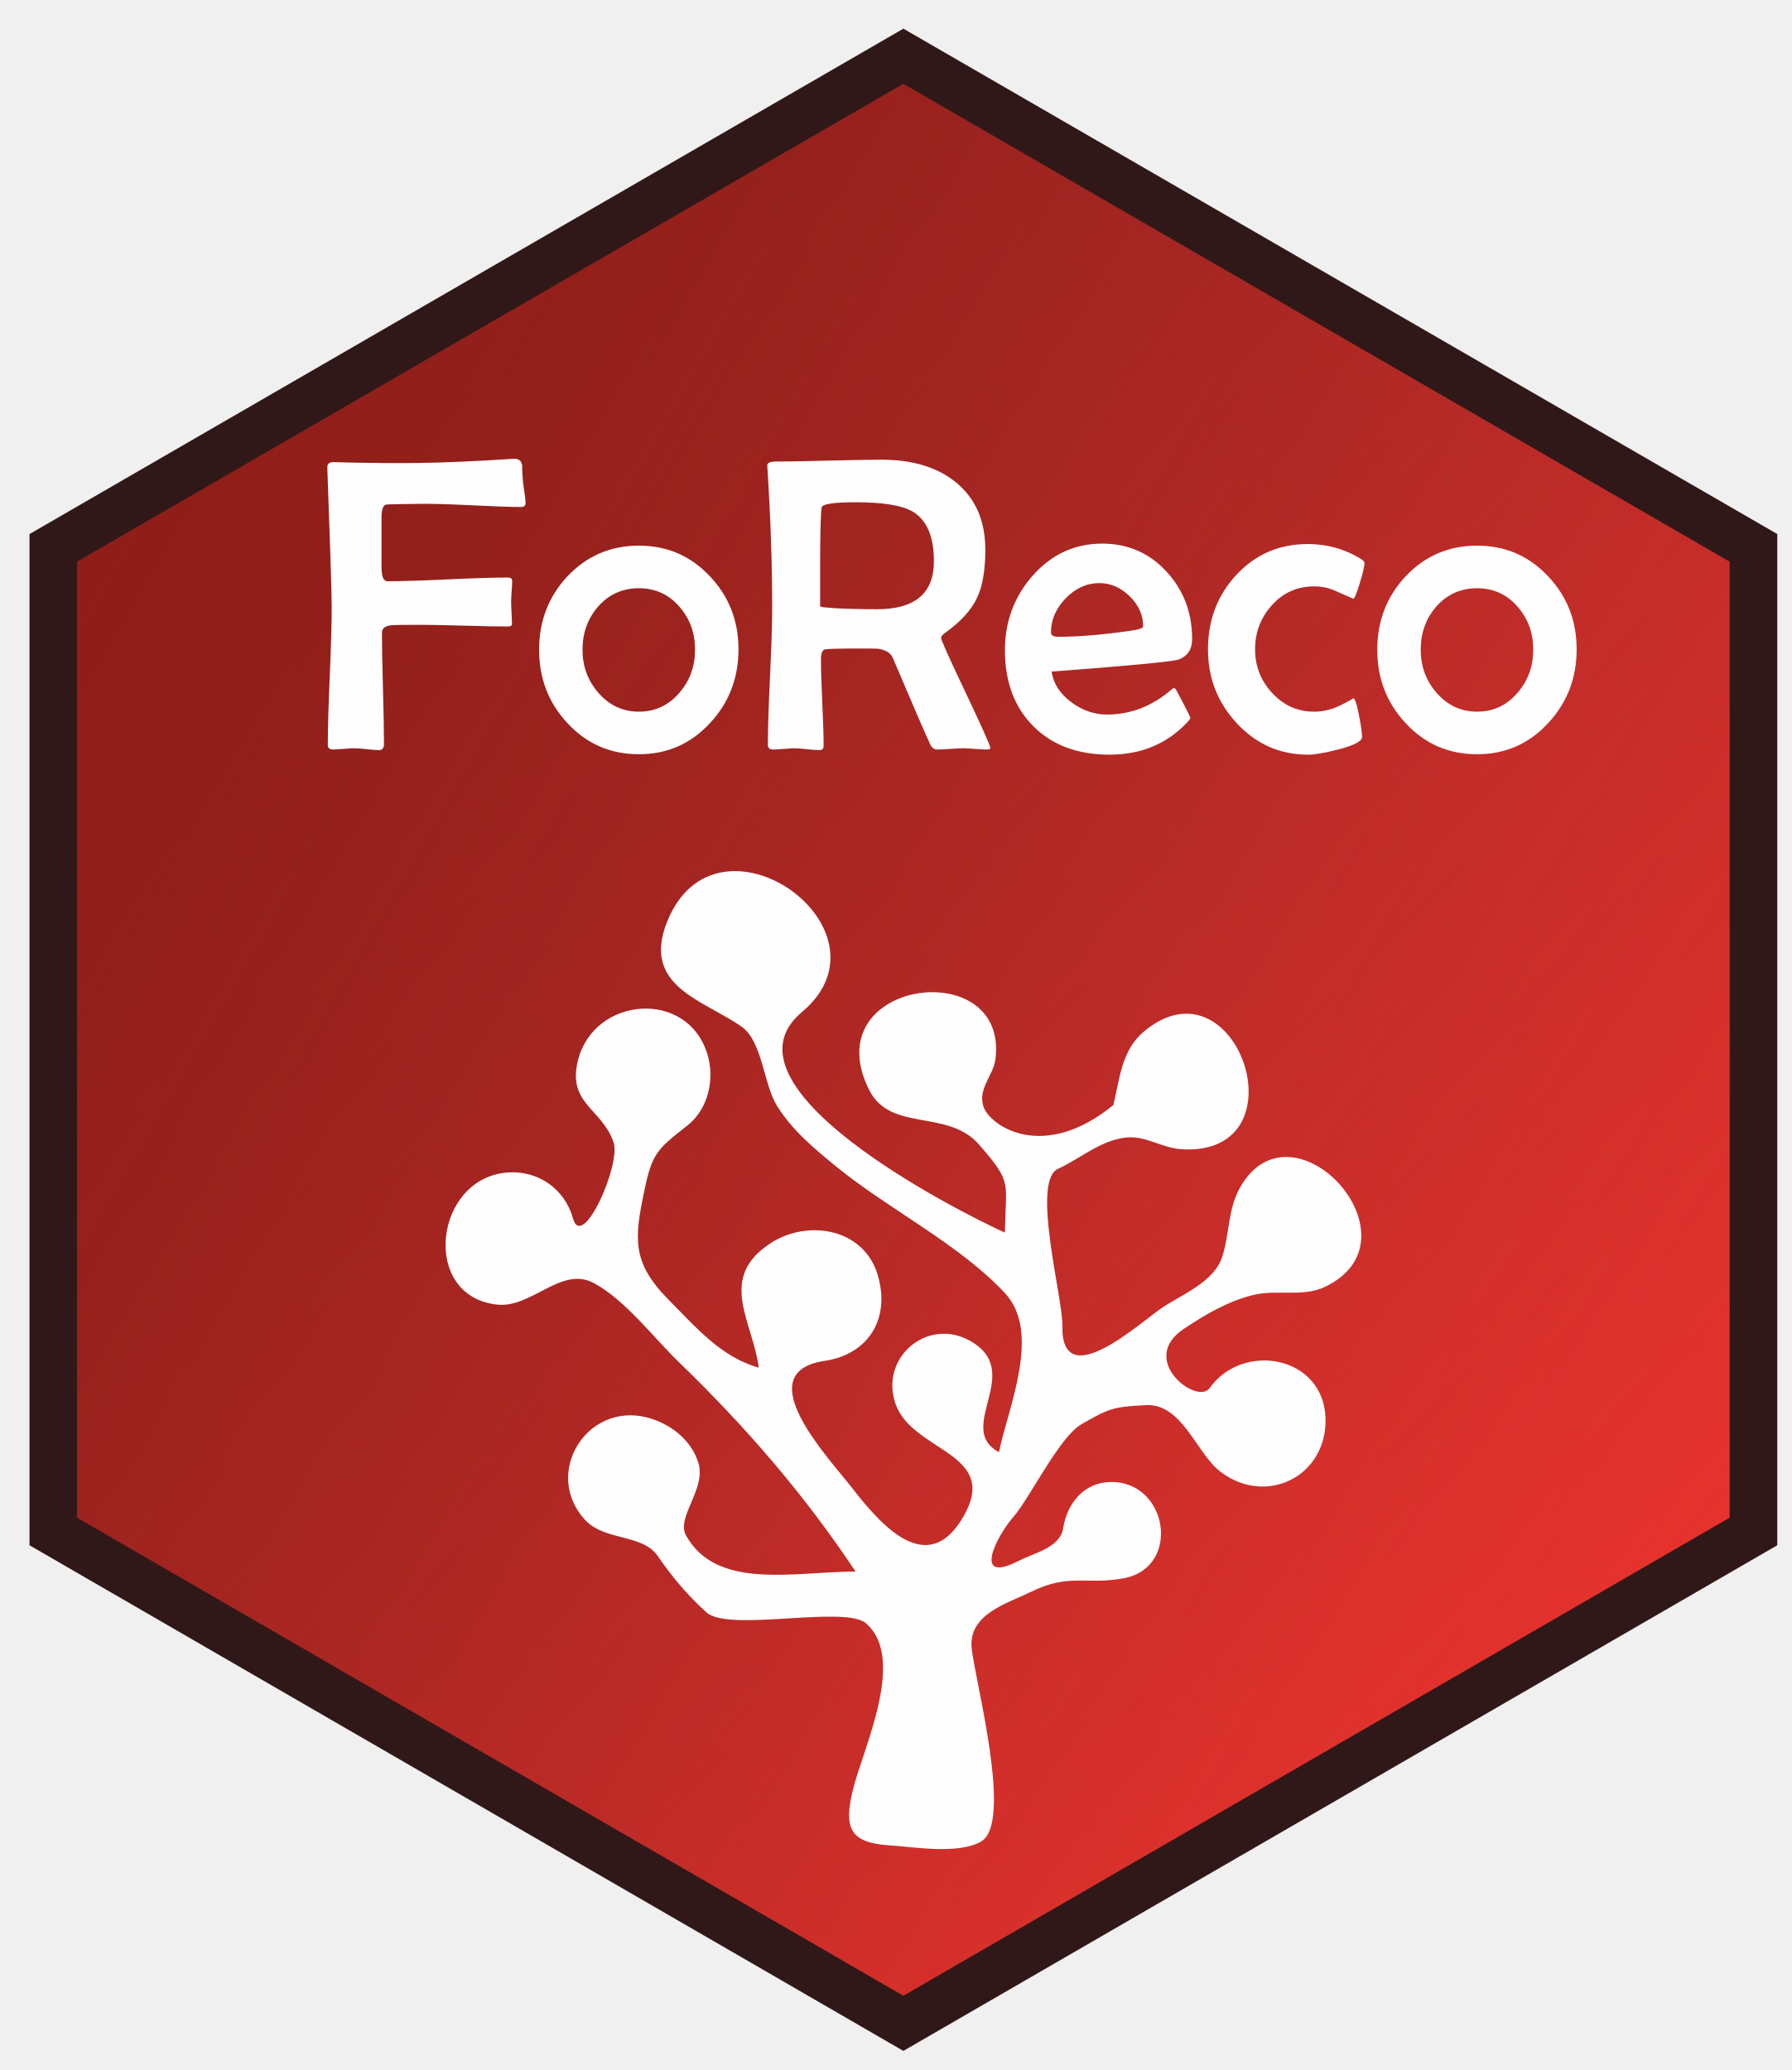
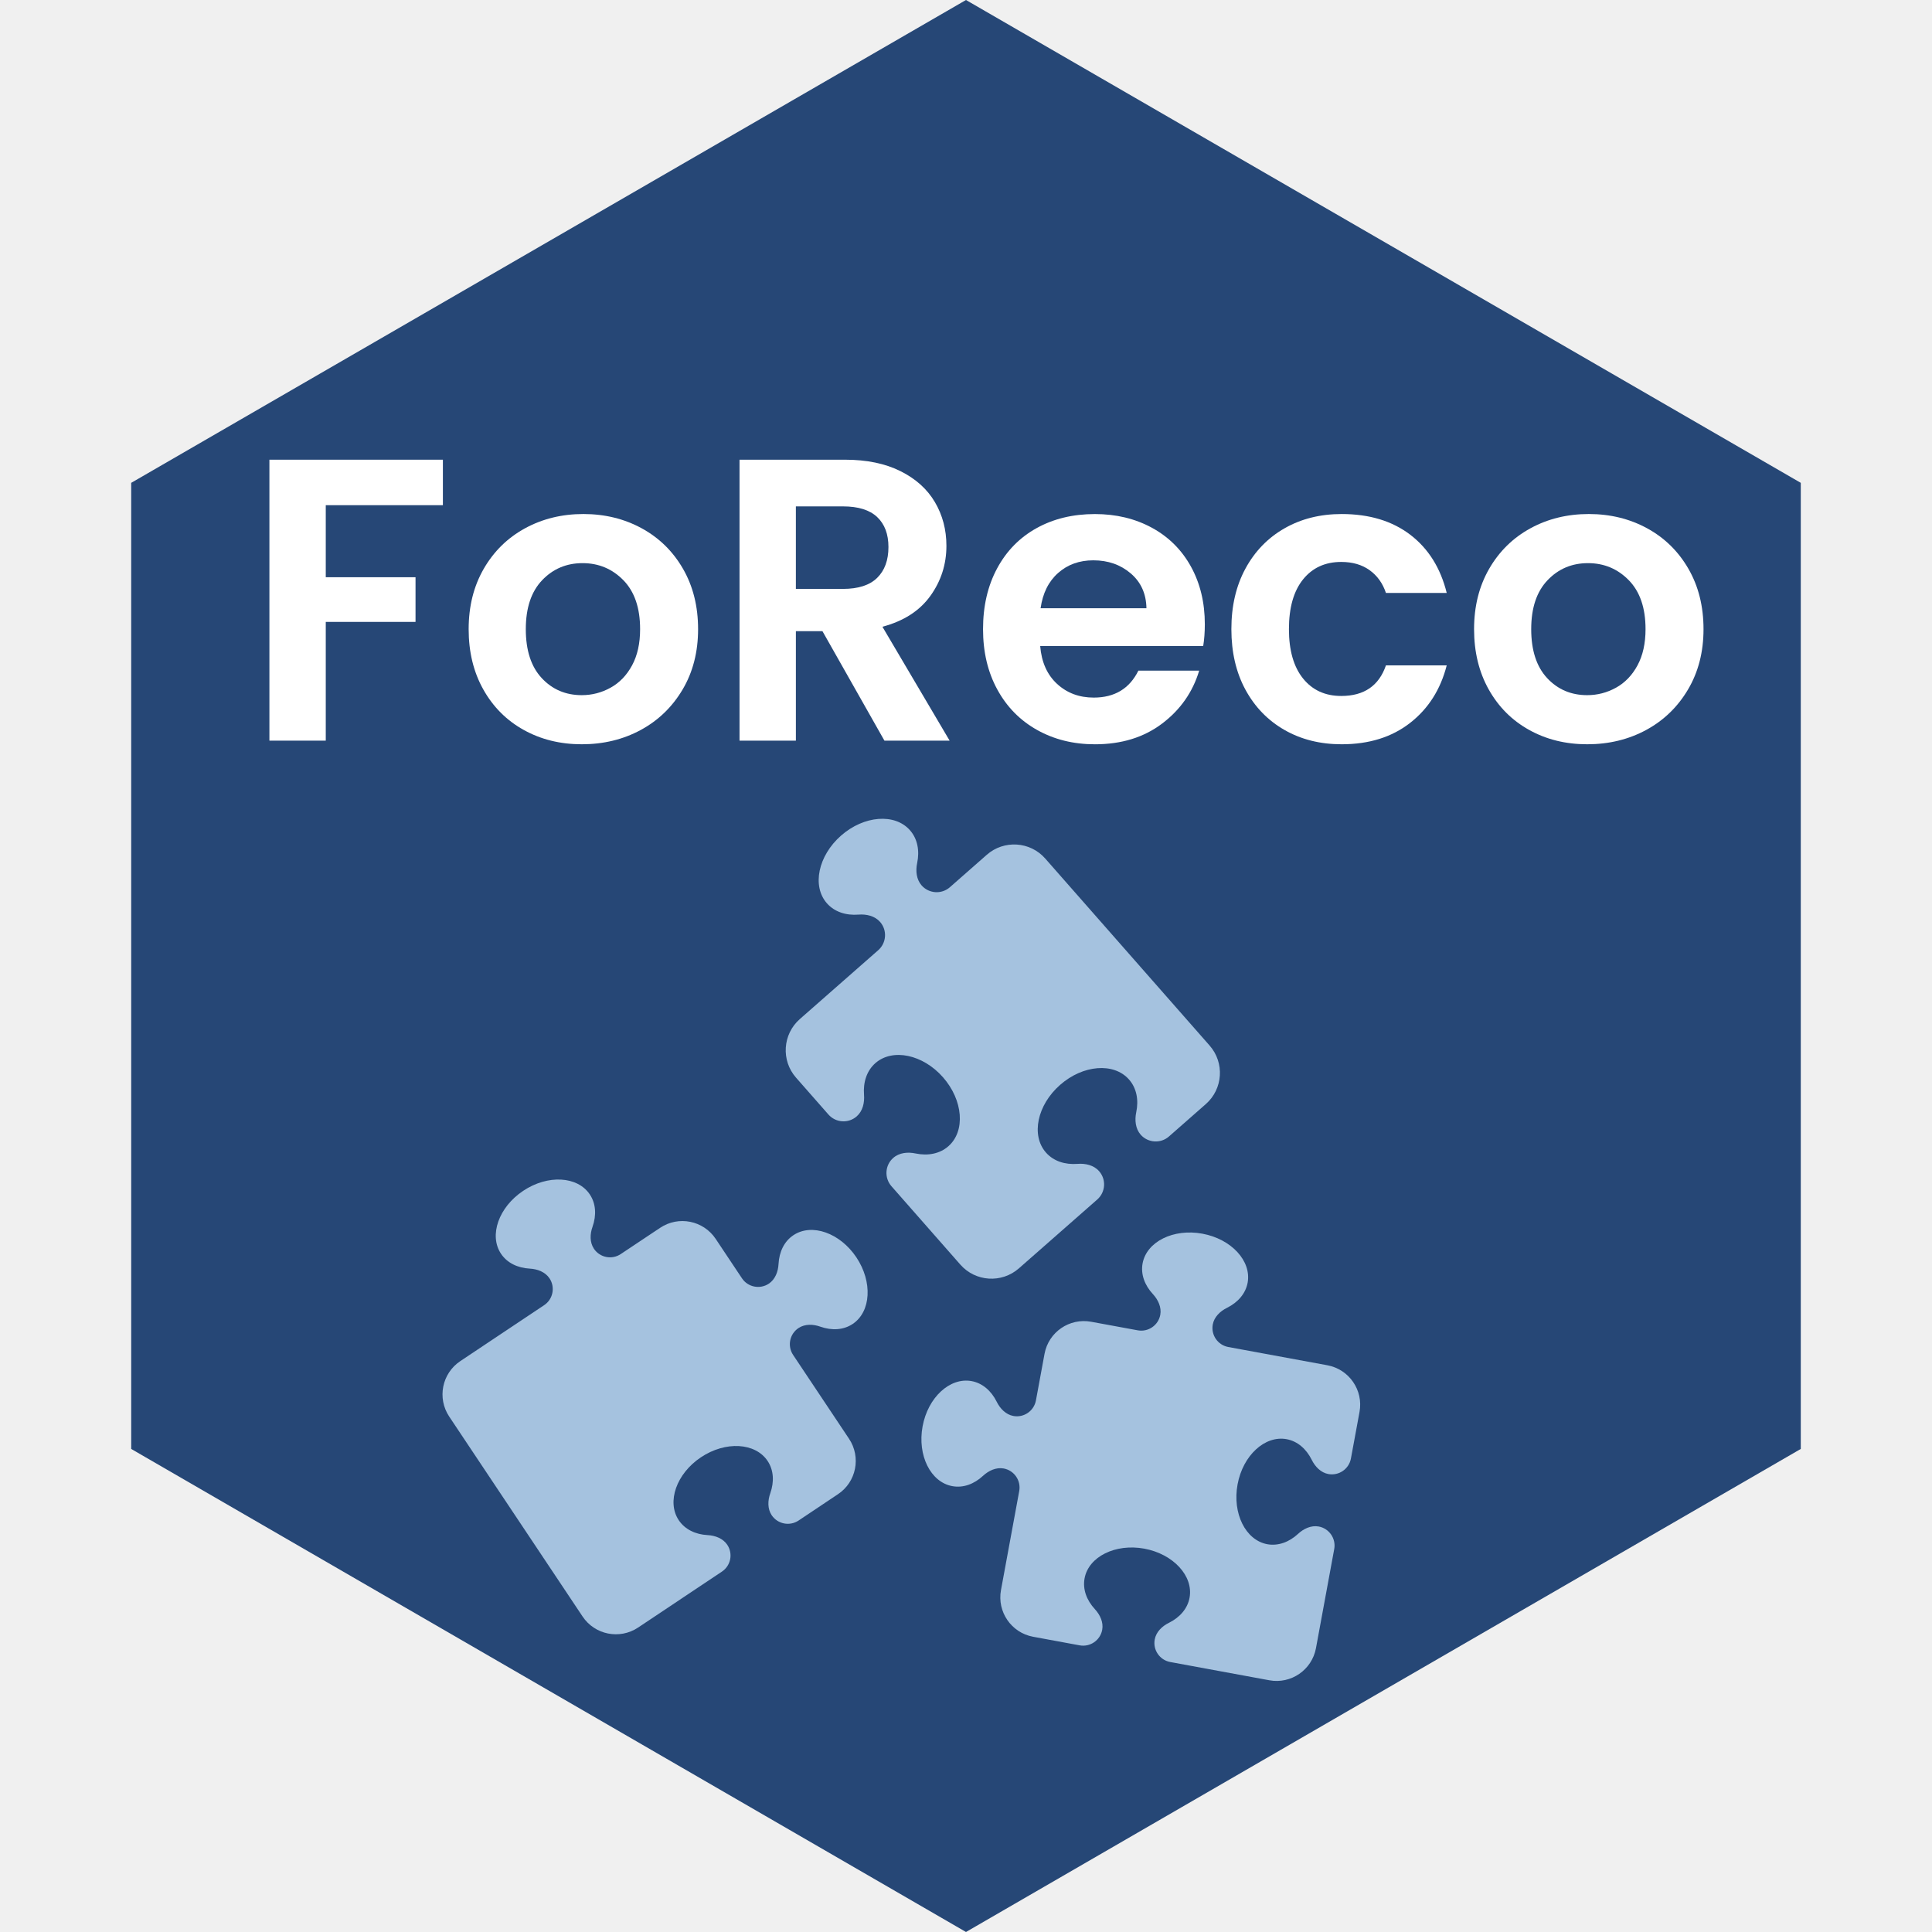
- <svg xmlns="http://www.w3.org/2000/svg" version="1.1" id="Livello_1" x="0px" y="0px" width="127.561px" height="147.4px" viewBox="0 0 127.561 147.4" enable-background="new 0 0 127.561 147.4" xml:space="preserve">
-   <g>
-     <polygon fill="#311818" points="64.32,2.041 126.542,38.029 126.542,110.035 64.32,146.04 2.101,110.035 2.101,38.029  " />
-     <polygon fill="#9A2927" points="64.32,5.978 123.141,39.998 123.141,108.067 64.32,142.104 5.502,108.067 5.502,39.998  " />
-     <linearGradient id="SVGID_1_" gradientUnits="userSpaceOnUse" x1="-94.05" y1="813.741" x2="-186.904" y2="720.886" gradientTransform="matrix(1 0 0 1 204.7998 -693.2793)">
-       <stop offset="0" style="stop-color:#E6322D" />
-       <stop offset="1" style="stop-color:#E6322D;stop-opacity:0" />
-     </linearGradient>
-     <polygon fill="url(#SVGID_1_)" points="64.32,5.978 123.141,39.998 123.141,108.067 64.32,142.104 5.502,108.067 5.502,39.998  " />
-     <linearGradient id="SVGID_2_" gradientUnits="userSpaceOnUse" x1="-199.334" y1="733.342" x2="-81.63" y2="801.298" gradientTransform="matrix(1 0 0 1 204.7998 -693.2793)">
-       <stop offset="0" style="stop-color:#8F1D18" />
-       <stop offset="0.193" style="stop-color:#921E19;stop-opacity:0.807" />
-       <stop offset="0.384" style="stop-color:#9B211C;stop-opacity:0.616" />
-       <stop offset="0.574" style="stop-color:#A92521;stop-opacity:0.426" />
-       <stop offset="0.763" style="stop-color:#BF2A26;stop-opacity:0.237" />
-       <stop offset="0.951" style="stop-color:#DB302B;stop-opacity:0.049" />
-       <stop offset="1" style="stop-color:#E6322D;stop-opacity:0" />
-     </linearGradient>
-     <polygon fill="url(#SVGID_2_)" points="64.32,5.978 123.141,39.998 123.141,108.067 64.32,142.104 5.502,108.067 5.502,39.998  " />
-     <g enable-background="new    ">
-       <path fill="#FEFEFE" d="M37.418,35.823c0,0.186-0.103,0.278-0.308,0.278c-0.762,0-2.012-0.044-3.75-0.132    c-1.621-0.078-2.871-0.107-3.75-0.088l-1.069,0.015c-0.684,0.01-1.045,0.024-1.084,0.044c-0.195,0.078-0.293,0.386-0.293,0.923    v3.53c0,0.664,0.142,0.996,0.425,0.996c0.947,0,2.375-0.044,4.285-0.132s3.337-0.132,4.285-0.132c0.205,0,0.308,0.078,0.308,0.234    c0,0.166-0.012,0.413-0.037,0.74s-0.037,0.573-0.037,0.739c0,0.176,0.01,0.442,0.029,0.798c0.02,0.357,0.029,0.623,0.029,0.799    c0,0.117-0.103,0.176-0.308,0.176c-0.674,0-1.697-0.02-3.069-0.059s-2.4-0.059-3.083-0.059c-1.26,0-1.973,0.01-2.139,0.029    c-0.439,0.049-0.659,0.229-0.659,0.542c0,0.879,0.024,2.197,0.073,3.955s0.073,3.076,0.073,3.955c0,0.293-0.117,0.439-0.352,0.439    c-0.195,0-0.486-0.022-0.872-0.065c-0.386-0.045-0.681-0.066-0.886-0.066c-0.166,0-0.42,0.015-0.762,0.044    s-0.596,0.044-0.762,0.044c-0.244,0-0.366-0.107-0.366-0.322c0-1.084,0.046-2.715,0.139-4.893s0.139-3.809,0.139-4.893    c0-1.006-0.103-4.277-0.308-9.814v-0.19c-0.01-0.205,0.112-0.322,0.366-0.352c0.078,0,0.698,0.015,1.86,0.044    c1.533,0.029,2.954,0.034,4.263,0.015c1.768-0.02,4.019-0.117,6.753-0.293c0.371-0.029,0.581,0.132,0.63,0.483    c-0.01,0.264,0.01,0.664,0.059,1.201C37.359,35.11,37.418,35.598,37.418,35.823z" />
-       <path fill="#FEFEFE" d="M52.579,46.238c0,2.041-0.669,3.784-2.007,5.229c-1.367,1.494-3.062,2.241-5.083,2.241    c-2.031,0-3.73-0.742-5.098-2.227c-1.338-1.436-2.007-3.174-2.007-5.215s0.669-3.779,2.007-5.215    c1.377-1.465,3.076-2.197,5.098-2.197c2.012,0,3.701,0.732,5.068,2.197C51.905,42.478,52.579,44.207,52.579,46.238z     M49.488,46.267c0-1.191-0.366-2.207-1.099-3.047c-0.762-0.889-1.729-1.333-2.9-1.333s-2.144,0.439-2.915,1.318    c-0.732,0.85-1.099,1.87-1.099,3.062c0,1.172,0.371,2.188,1.113,3.047c0.781,0.908,1.748,1.362,2.9,1.362    c1.162,0,2.129-0.454,2.9-1.362C49.122,48.455,49.488,47.439,49.488,46.267z" />
-       <path fill="#FEFEFE" d="M70.509,53.255c0,0.078-0.078,0.117-0.234,0.117c-0.186,0-0.469-0.015-0.85-0.044s-0.664-0.044-0.85-0.044    c-0.205,0-0.511,0.015-0.916,0.044s-0.711,0.044-0.916,0.044c-0.225,0-0.395-0.122-0.512-0.366    c-0.313-0.664-1.201-2.72-2.667-6.167c-0.146-0.352-0.503-0.566-1.069-0.645c-0.127-0.01-0.571-0.015-1.333-0.015    c-1.348,0-2.148,0.02-2.402,0.059c-0.205,0.029-0.308,0.278-0.308,0.747c0,0.684,0.032,1.707,0.095,3.068    c0.063,1.363,0.095,2.381,0.095,3.055c0,0.205-0.098,0.308-0.293,0.308s-0.491-0.022-0.886-0.065    c-0.396-0.045-0.696-0.066-0.901-0.066c-0.166,0-0.42,0.015-0.762,0.044s-0.596,0.044-0.762,0.044    c-0.244,0-0.366-0.112-0.366-0.337c0-1.084,0.051-2.712,0.154-4.886c0.103-2.172,0.154-3.801,0.154-4.885    c0-3.086-0.112-6.377-0.337-9.873l-0.015-0.234c-0.01-0.195,0.195-0.293,0.615-0.293c0.84,0,2.097-0.021,3.772-0.066    c1.675-0.043,2.927-0.065,3.757-0.065c2.168,0,3.907,0.518,5.215,1.553c1.445,1.143,2.168,2.764,2.168,4.863    c0,1.445-0.195,2.583-0.586,3.413c-0.41,0.879-1.172,1.714-2.285,2.505c-0.186,0.127-0.279,0.249-0.279,0.366    c0,0.137,0.584,1.436,1.751,3.896S70.509,53.098,70.509,53.255z M66.495,39.969c0-1.768-0.508-2.949-1.523-3.545    c-0.752-0.439-2.105-0.659-4.058-0.659c-1.582,0-2.388,0.127-2.417,0.381c-0.068,0.527-0.103,1.938-0.103,4.233v2.798    c0.029,0.02,0.093,0.039,0.19,0.059c0.176,0.02,0.464,0.044,0.864,0.073c0.928,0.049,1.929,0.073,3.003,0.073    C65.148,43.382,66.495,42.244,66.495,39.969z" />
-       <path fill="#FEFEFE" d="M84.878,45.506c0,0.723-0.313,1.206-0.938,1.45c-0.42,0.156-3.441,0.444-9.066,0.864    c0.127,0.859,0.6,1.592,1.42,2.197c0.781,0.576,1.621,0.864,2.52,0.864c1.543,0,2.959-0.498,4.248-1.494    c0.156-0.127,0.313-0.254,0.469-0.381c0.078,0,0.13,0.01,0.154,0.029s0.207,0.359,0.549,1.018c0.342,0.66,0.514,1.014,0.514,1.063    c0,0.059-0.078,0.171-0.234,0.337c-1.436,1.523-3.277,2.285-5.523,2.285c-2.266,0-4.072-0.676-5.42-2.028    s-2.021-3.157-2.021-5.413c0-2.012,0.645-3.765,1.934-5.259c1.357-1.553,3.023-2.329,4.996-2.329c1.836,0,3.369,0.674,4.6,2.021    C84.279,42.039,84.878,43.631,84.878,45.506z M81.392,44.612c0-0.811-0.319-1.528-0.959-2.153s-1.359-0.938-2.16-0.938    c-0.898,0-1.697,0.361-2.396,1.084s-1.048,1.533-1.048,2.432c0,0.205,0.176,0.308,0.527,0.308c1.445,0,3.174-0.146,5.186-0.439    C81.109,44.827,81.392,44.729,81.392,44.612z" />
-       <path fill="#FEFEFE" d="M97.154,40.086c0,0.215-0.111,0.693-0.336,1.436s-0.381,1.113-0.469,1.113    c-0.439-0.195-0.882-0.391-1.326-0.586s-0.93-0.293-1.457-0.293c-1.201,0-2.203,0.444-3.004,1.333s-1.201,1.938-1.201,3.149    c0,1.191,0.4,2.222,1.201,3.091c0.82,0.898,1.822,1.348,3.004,1.348c0.654,0,1.299-0.161,1.934-0.483s0.912-0.483,0.834-0.483    c0.127,0,0.27,0.41,0.426,1.23c0.146,0.742,0.219,1.255,0.219,1.538c0,0.303-0.57,0.601-1.713,0.894    c-0.957,0.244-1.666,0.366-2.125,0.366c-2.012,0-3.711-0.752-5.098-2.256c-1.357-1.465-2.035-3.213-2.035-5.244    c0-2.07,0.664-3.828,1.992-5.273c1.367-1.484,3.07-2.227,5.111-2.227c1.367,0,2.617,0.347,3.75,1.04    C97.056,39.895,97.154,39.998,97.154,40.086z" />
-       <path fill="#FEFEFE" d="M112.257,46.238c0,2.041-0.67,3.784-2.008,5.229c-1.367,1.494-3.061,2.241-5.082,2.241    c-2.031,0-3.73-0.742-5.098-2.227c-1.338-1.436-2.008-3.174-2.008-5.215s0.67-3.779,2.008-5.215    c1.377-1.465,3.076-2.197,5.098-2.197c2.012,0,3.701,0.732,5.068,2.197C111.583,42.478,112.257,44.207,112.257,46.238z     M109.165,46.267c0-1.191-0.365-2.207-1.098-3.047c-0.762-0.889-1.729-1.333-2.9-1.333s-2.145,0.439-2.916,1.318    c-0.732,0.85-1.098,1.87-1.098,3.062c0,1.172,0.371,2.188,1.113,3.047c0.781,0.908,1.748,1.362,2.9,1.362    c1.162,0,2.129-0.454,2.9-1.362C108.8,48.455,109.165,47.439,109.165,46.267z" />
+ <svg xmlns="http://www.w3.org/2000/svg" version="1.1" x="0px" y="0px" width="170.08px" height="170.08px" viewBox="0 0 170.08 170.08" enable-background="new 0 0 170.08 170.08" xml:space="preserve">
+   <g id="Livello_2">
+     <polygon fill="#264776" points="85.039,0 158.528,42.506 158.528,127.555 85.039,170.079 11.55,127.555 11.55,42.506  " />
+     <g>
+       <path fill="#FFFFFF" d="M38.989,40.469v4.004H28.678v6.342h7.902v3.933h-7.902v10.453h-4.961V40.469H38.989z" />
+       <path fill="#FFFFFF" d="M46.111,64.262c-1.512-0.838-2.699-2.025-3.561-3.561c-0.863-1.535-1.293-3.307-1.293-5.315    s0.443-3.779,1.329-5.315s2.096-2.722,3.632-3.562c1.536-0.838,3.248-1.258,5.138-1.258c1.89,0,3.602,0.42,5.138,1.258    c1.535,0.839,2.747,2.026,3.632,3.562s1.329,3.307,1.329,5.315s-0.455,3.78-1.364,5.315c-0.91,1.536-2.138,2.723-3.685,3.561    c-1.548,0.838-3.278,1.258-5.191,1.258C49.323,65.52,47.623,65.101,46.111,64.262z M53.747,60.542    c0.791-0.437,1.423-1.092,1.896-1.967c0.472-0.874,0.708-1.937,0.708-3.189c0-1.866-0.49-3.301-1.47-4.305    c-0.981-1.003-2.179-1.506-3.597-1.506c-1.417,0-2.604,0.502-3.561,1.506c-0.957,1.004-1.435,2.439-1.435,4.305    c0,1.866,0.466,3.302,1.399,4.305c0.933,1.004,2.108,1.506,3.526,1.506C52.111,61.197,52.955,60.979,53.747,60.542z" />
+       <path fill="#FFFFFF" d="M77.859,65.201l-5.457-9.638h-2.338v9.638h-4.961V40.469h9.284c1.913,0,3.543,0.337,4.889,1.01    c1.347,0.673,2.356,1.583,3.029,2.729c0.674,1.146,1.011,2.427,1.011,3.844c0,1.63-0.473,3.101-1.417,4.412    c-0.945,1.311-2.351,2.214-4.217,2.71l5.917,10.028H77.859z M70.063,51.843h4.146c1.347,0,2.351-0.324,3.012-0.974    c0.661-0.65,0.992-1.553,0.992-2.711c0-1.134-0.331-2.014-0.992-2.64c-0.662-0.626-1.666-0.939-3.012-0.939h-4.146V51.843z" />
+       <path fill="#FFFFFF" d="M105.921,56.875h-14.35c0.117,1.417,0.614,2.528,1.487,3.331c0.873,0.803,1.949,1.205,3.226,1.205    c1.842,0,3.153-0.791,3.932-2.374h5.352c-0.567,1.89-1.653,3.443-3.261,4.66c-1.606,1.217-3.579,1.825-5.917,1.825    c-1.891,0-3.585-0.419-5.085-1.258s-2.669-2.025-3.507-3.561c-0.84-1.535-1.258-3.307-1.258-5.315c0-2.031,0.412-3.814,1.239-5.35    c0.826-1.536,1.984-2.717,3.472-3.543c1.489-0.827,3.202-1.241,5.139-1.241c1.865,0,3.538,0.402,5.015,1.205    c1.476,0.803,2.621,1.943,3.437,3.419c0.814,1.477,1.223,3.171,1.223,5.085C106.063,55.67,106.016,56.308,105.921,56.875z     M100.925,53.543c-0.023-1.276-0.484-2.297-1.382-3.064c-0.898-0.768-1.996-1.152-3.295-1.152c-1.229,0-2.262,0.372-3.101,1.116    c-0.839,0.744-1.352,1.778-1.541,3.101H100.925z" />
+       <path fill="#FFFFFF" d="M109.642,50.053c0.826-1.524,1.973-2.704,3.438-3.543c1.465-0.838,3.142-1.258,5.031-1.258    c2.433,0,4.447,0.608,6.041,1.825c1.595,1.218,2.662,2.923,3.207,5.121h-5.351c-0.283-0.851-0.762-1.518-1.436-2.002    c-0.672-0.484-1.505-0.727-2.497-0.727c-1.418,0-2.539,0.514-3.366,1.541c-0.827,1.028-1.24,2.487-1.24,4.376    c0,1.866,0.413,3.313,1.24,4.341c0.827,1.027,1.948,1.541,3.366,1.541c2.007,0,3.317-0.897,3.933-2.693h5.351    c-0.545,2.126-1.618,3.815-3.226,5.067c-1.605,1.252-3.613,1.878-6.022,1.878c-1.89,0-3.566-0.419-5.031-1.258    s-2.611-2.02-3.438-3.543c-0.827-1.523-1.24-3.301-1.24-5.333C108.401,53.355,108.814,51.577,109.642,50.053z" />
+       <path fill="#FFFFFF" d="M134.623,64.262c-1.514-0.838-2.699-2.025-3.563-3.561c-0.862-1.535-1.293-3.307-1.293-5.315    s0.443-3.779,1.329-5.315s2.096-2.722,3.632-3.562c1.534-0.838,3.248-1.258,5.138-1.258s3.604,0.42,5.138,1.258    c1.536,0.839,2.747,2.026,3.633,3.562s1.329,3.307,1.329,5.315s-0.457,3.78-1.366,5.315c-0.908,1.536-2.139,2.723-3.684,3.561    c-1.548,0.838-3.278,1.258-5.19,1.258C137.834,65.52,136.134,65.101,134.623,64.262z M142.258,60.542    c0.792-0.437,1.424-1.092,1.896-1.967c0.471-0.874,0.708-1.937,0.708-3.189c0-1.866-0.491-3.301-1.472-4.305    c-0.98-1.003-2.178-1.506-3.596-1.506c-1.417,0-2.604,0.502-3.56,1.506c-0.958,1.004-1.437,2.439-1.437,4.305    c0,1.866,0.468,3.302,1.399,4.305c0.935,1.004,2.108,1.506,3.527,1.506C140.623,61.197,141.467,60.979,142.258,60.542z" />
    </g>
-     <path fill="#FEFEFE" d="M60.915,111.905c-3.644-5.479-7.819-10.309-12.577-14.909c-1.824-1.767-3.815-4.424-6.062-5.634   c-2.301-1.24-4.433,1.801-6.874,1.538c-5.502-0.593-4.486-9.032,0.745-9.412c2.163-0.157,4.062,1.17,4.646,3.263   c0.667,2.392,3.429-3.825,2.895-5.398c-0.823-2.428-3.305-2.741-2.54-5.837c1.124-4.552,7.792-5.131,9.217-0.449   c0.54,1.771,0.073,3.896-1.42,5.074c-2.183,1.724-2.512,1.961-3.088,4.733c-0.691,3.338-0.87,5.038,1.753,7.685   c1.938,1.949,3.737,4.088,6.413,4.827c-0.416-3.277-2.989-6.384,0.856-8.869c2.638-1.706,6.602-1.059,7.603,2.238   c0.941,3.104-0.618,5.683-3.772,6.151c-5.519,0.821,0.347,6.965,1.918,8.997c2.124,2.741,5.449,6.531,7.995,2.04   c2.564-4.521-3.654-4.545-4.859-7.971c-1.155-3.281,2.253-6.203,5.299-4.497c3.959,2.219-1.131,6.227,2.063,7.928   c0.662-3.206,3.044-8.511,0.422-11.328c-3.242-3.484-8.305-5.976-12.027-9.021c-1.587-1.302-3.116-2.563-4.21-4.328   c-0.959-1.552-1.017-4.563-2.509-5.618c-2.687-1.899-7.166-2.854-5.298-7.489c3.535-8.774,16.601,0.57,9.586,6.454   c-6.3,5.274,10.759,14.014,14.46,15.702c0.056-3.691,0.556-3.521-1.85-6.279c-2.218-2.549-6.296-0.854-7.813-3.878   c-3.938-7.843,9.9-9.72,8.993-2.229c-0.146,1.214-1.292,2.135-0.852,3.423c0.462,1.354,4.246,3.965,9.247-0.128   c0.445-1.878,0.588-3.911,2.176-5.236c6.63-5.53,11.472,8.906,2.688,8.388c-1.478-0.088-2.591-1.033-4.093-0.821   c-1.759,0.246-3.15,1.493-4.719,2.216c-1.924,0.881,0.354,9.215,0.313,11.139c-0.118,5.053,5.606-0.262,7.147-1.28   c1.418-0.938,3.646-1.812,4.227-3.574c0.553-1.681,0.387-3.432,1.314-5.021c3.782-6.491,13.102,3.765,5.998,7.144   c-1.549,0.736-3.402,0.173-5.047,0.563c-1.822,0.434-3.451,1.396-4.992,2.424c-3.315,2.21,0.95,5.46,1.838,4.217   c2.375-3.336,8.133-2.306,8.251,2.165c0.109,4.113-4.213,6.273-7.479,3.792c-1.729-1.313-2.707-4.896-5.349-4.746   c-2.326,0.137-2.551,0.219-4.547,1.362c-1.587,0.91-3.658,5.235-4.862,6.616c-1.208,1.388-2.941,4.827,0.391,3.113   c1.118-0.573,2.952-0.938,3.17-2.333c0.281-1.779,1.49-3.265,3.393-3.284c4.074-0.044,5.029,6.078,0.929,6.854   c-2.624,0.498-3.898-0.371-6.579,0.951c-1.728,0.853-4.514,1.593-4.259,4.046c0.242,2.313,2.967,12.426,0.67,13.753   c-1.637,0.944-4.839,0.378-6.627,0.261c-2.732-0.186-3.137-1.264-2.522-3.854c0.698-2.95,3.882-9.424,0.946-11.952   c-1.504-1.296-9.756,0.656-11.349-0.771c-1.317-1.186-2.47-2.547-3.467-4.012c-1.09-1.596-3.793-1.057-5.192-2.589   c-3.009-3.295,0.122-8.364,4.394-7.289c1.64,0.416,3.178,1.576,3.688,3.242c0.569,1.862-1.6,3.871-0.884,5.162   C51.021,113.255,56.497,111.923,60.915,111.905z" />
+     <g>
+       <path fill="#A5C2DF" d="M77.474,81.158c-0.462-0.526-1.201-0.698-1.897-0.642c-1.1,0.087-2.115-0.237-2.783-0.998    c-1.331-1.513-0.771-4.184,1.246-5.957c2.016-1.773,4.736-1.985,6.067-0.472c0.669,0.76,0.86,1.808,0.634,2.888    c-0.146,0.685-0.071,1.44,0.39,1.966c0.644,0.732,1.76,0.804,2.492,0.16l3.246-2.853c1.514-1.331,3.823-1.181,5.15,0.333    l14.467,16.46c1.331,1.513,1.181,3.819-0.33,5.15l-3.248,2.854c-0.731,0.644-1.85,0.571-2.493-0.159    c-0.46-0.528-0.534-1.281-0.39-1.966c0.228-1.08,0.037-2.127-0.634-2.889c-1.33-1.513-4.048-1.303-6.067,0.474    c-2.018,1.769-2.577,4.442-1.247,5.954c0.671,0.763,1.685,1.084,2.784,0.998c0.698-0.055,1.436,0.116,1.897,0.644    c0.643,0.728,0.57,1.846-0.158,2.489l-6.905,6.067c-1.514,1.329-3.823,1.181-5.152-0.33l-6.067-6.904    c-0.642-0.733-0.572-1.85,0.16-2.491c0.527-0.464,1.281-0.538,1.966-0.39c1.078,0.224,2.125,0.032,2.887-0.637    c1.515-1.331,1.302-4.049-0.472-6.069c-1.771-2.017-4.442-2.575-5.957-1.246c-0.761,0.671-1.083,1.687-0.997,2.784    c0.056,0.697-0.115,1.438-0.641,1.898c-0.731,0.646-1.849,0.572-2.492-0.159l-2.854-3.248c-1.329-1.513-1.181-3.819,0.333-5.153    l6.904-6.065C78.044,83.006,78.119,81.888,77.474,81.158z" />
+       <g>
+         <path fill="#A5C2DF" d="M48.375,112.537c-0.374-0.561-1.06-0.821-1.737-0.856c-1.062-0.058-1.992-0.496-2.534-1.311     c-1.078-1.619-0.201-4.102,1.955-5.538c2.156-1.442,4.787-1.299,5.865,0.32c0.544,0.814,0.592,1.841,0.238,2.845     c-0.229,0.639-0.253,1.368,0.122,1.933c0.522,0.782,1.581,0.992,2.363,0.469l3.47-2.312c1.619-1.084,3.809-0.642,4.887,0.976     l2.315,3.472c0.522,0.782,1.583,0.99,2.364,0.469c0.562-0.374,0.82-1.06,0.854-1.735c0.06-1.065,0.498-1.993,1.312-2.532     c1.62-1.08,4.102-0.201,5.541,1.951c1.439,2.157,1.293,4.784-0.326,5.864c-0.811,0.542-1.837,0.593-2.842,0.24     c-0.637-0.229-1.367-0.252-1.93,0.122c-0.782,0.523-0.995,1.58-0.472,2.364l4.921,7.377c1.081,1.62,0.645,3.812-0.976,4.887     l-3.468,2.318c-0.783,0.519-1.842,0.309-2.365-0.474c-0.374-0.561-0.35-1.292-0.121-1.931c0.354-1.006,0.306-2.032-0.237-2.842     c-1.08-1.619-3.709-1.765-5.866-0.325c-2.157,1.437-3.035,3.924-1.954,5.541c0.542,0.812,1.471,1.253,2.534,1.311     c0.677,0.034,1.361,0.293,1.737,0.855c0.521,0.782,0.309,1.839-0.475,2.36l-7.378,4.925c-1.619,1.077-3.809,0.642-4.889-0.979     L39.548,124.71c-1.081-1.619-0.644-3.809,0.976-4.889l7.378-4.923C48.685,114.378,48.896,113.316,48.375,112.537z" />
+       </g>
+       <path fill="#A5C2DF" d="M88.358,129.275c-0.663-0.122-1.325,0.189-1.823,0.65c-0.78,0.722-1.744,1.084-2.703,0.904    c-1.913-0.351-3.084-2.713-2.614-5.26c0.468-2.549,2.404-4.337,4.317-3.986c0.96,0.178,1.731,0.86,2.206,1.813    c0.298,0.609,0.806,1.133,1.469,1.257c0.926,0.171,1.814-0.445,1.986-1.367l0.757-4.102c0.352-1.913,2.189-3.177,4.104-2.826    l4.102,0.754c0.923,0.171,1.813-0.442,1.984-1.363c0.122-0.664-0.188-1.328-0.651-1.827c-0.722-0.779-1.083-1.744-0.906-2.701    c0.354-1.915,2.714-3.087,5.264-2.616c2.548,0.469,4.334,2.401,3.983,4.318c-0.179,0.962-0.859,1.73-1.81,2.206    c-0.609,0.297-1.136,0.805-1.259,1.469c-0.17,0.928,0.442,1.813,1.367,1.984l8.724,1.607c1.912,0.355,3.18,2.189,2.828,4.106    l-0.757,4.102c-0.171,0.925-1.059,1.536-1.984,1.368c-0.665-0.122-1.172-0.65-1.47-1.26c-0.477-0.952-1.246-1.631-2.205-1.809    c-1.917-0.353-3.851,1.433-4.32,3.981c-0.471,2.55,0.702,4.909,2.615,5.265c0.96,0.173,1.924-0.185,2.704-0.906    c0.497-0.464,1.159-0.773,1.825-0.653c0.924,0.171,1.535,1.062,1.365,1.986l-1.607,8.723c-0.354,1.914-2.194,3.181-4.105,2.828    l-8.726-1.608c-0.923-0.171-1.536-1.061-1.364-1.983c0.121-0.665,0.649-1.175,1.256-1.47c0.953-0.473,1.634-1.246,1.81-2.205    c0.354-1.915-1.433-3.849-3.982-4.321c-2.548-0.468-4.908,0.704-5.26,2.616c-0.178,0.962,0.183,1.924,0.904,2.706    c0.461,0.498,0.772,1.16,0.649,1.82c-0.171,0.927-1.06,1.538-1.984,1.37l-4.102-0.757c-1.914-0.355-3.179-2.193-2.826-4.106    l1.607-8.722C89.896,130.336,89.283,129.446,88.358,129.275z" />
+     </g>
+     <g>
+ 	</g>
+     <g>
+ 	</g>
+     <g>
+ 	</g>
+     <g>
+ 	</g>
+     <g>
+ 	</g>
+     <g>
+ 	</g>
  </g>
</svg>
